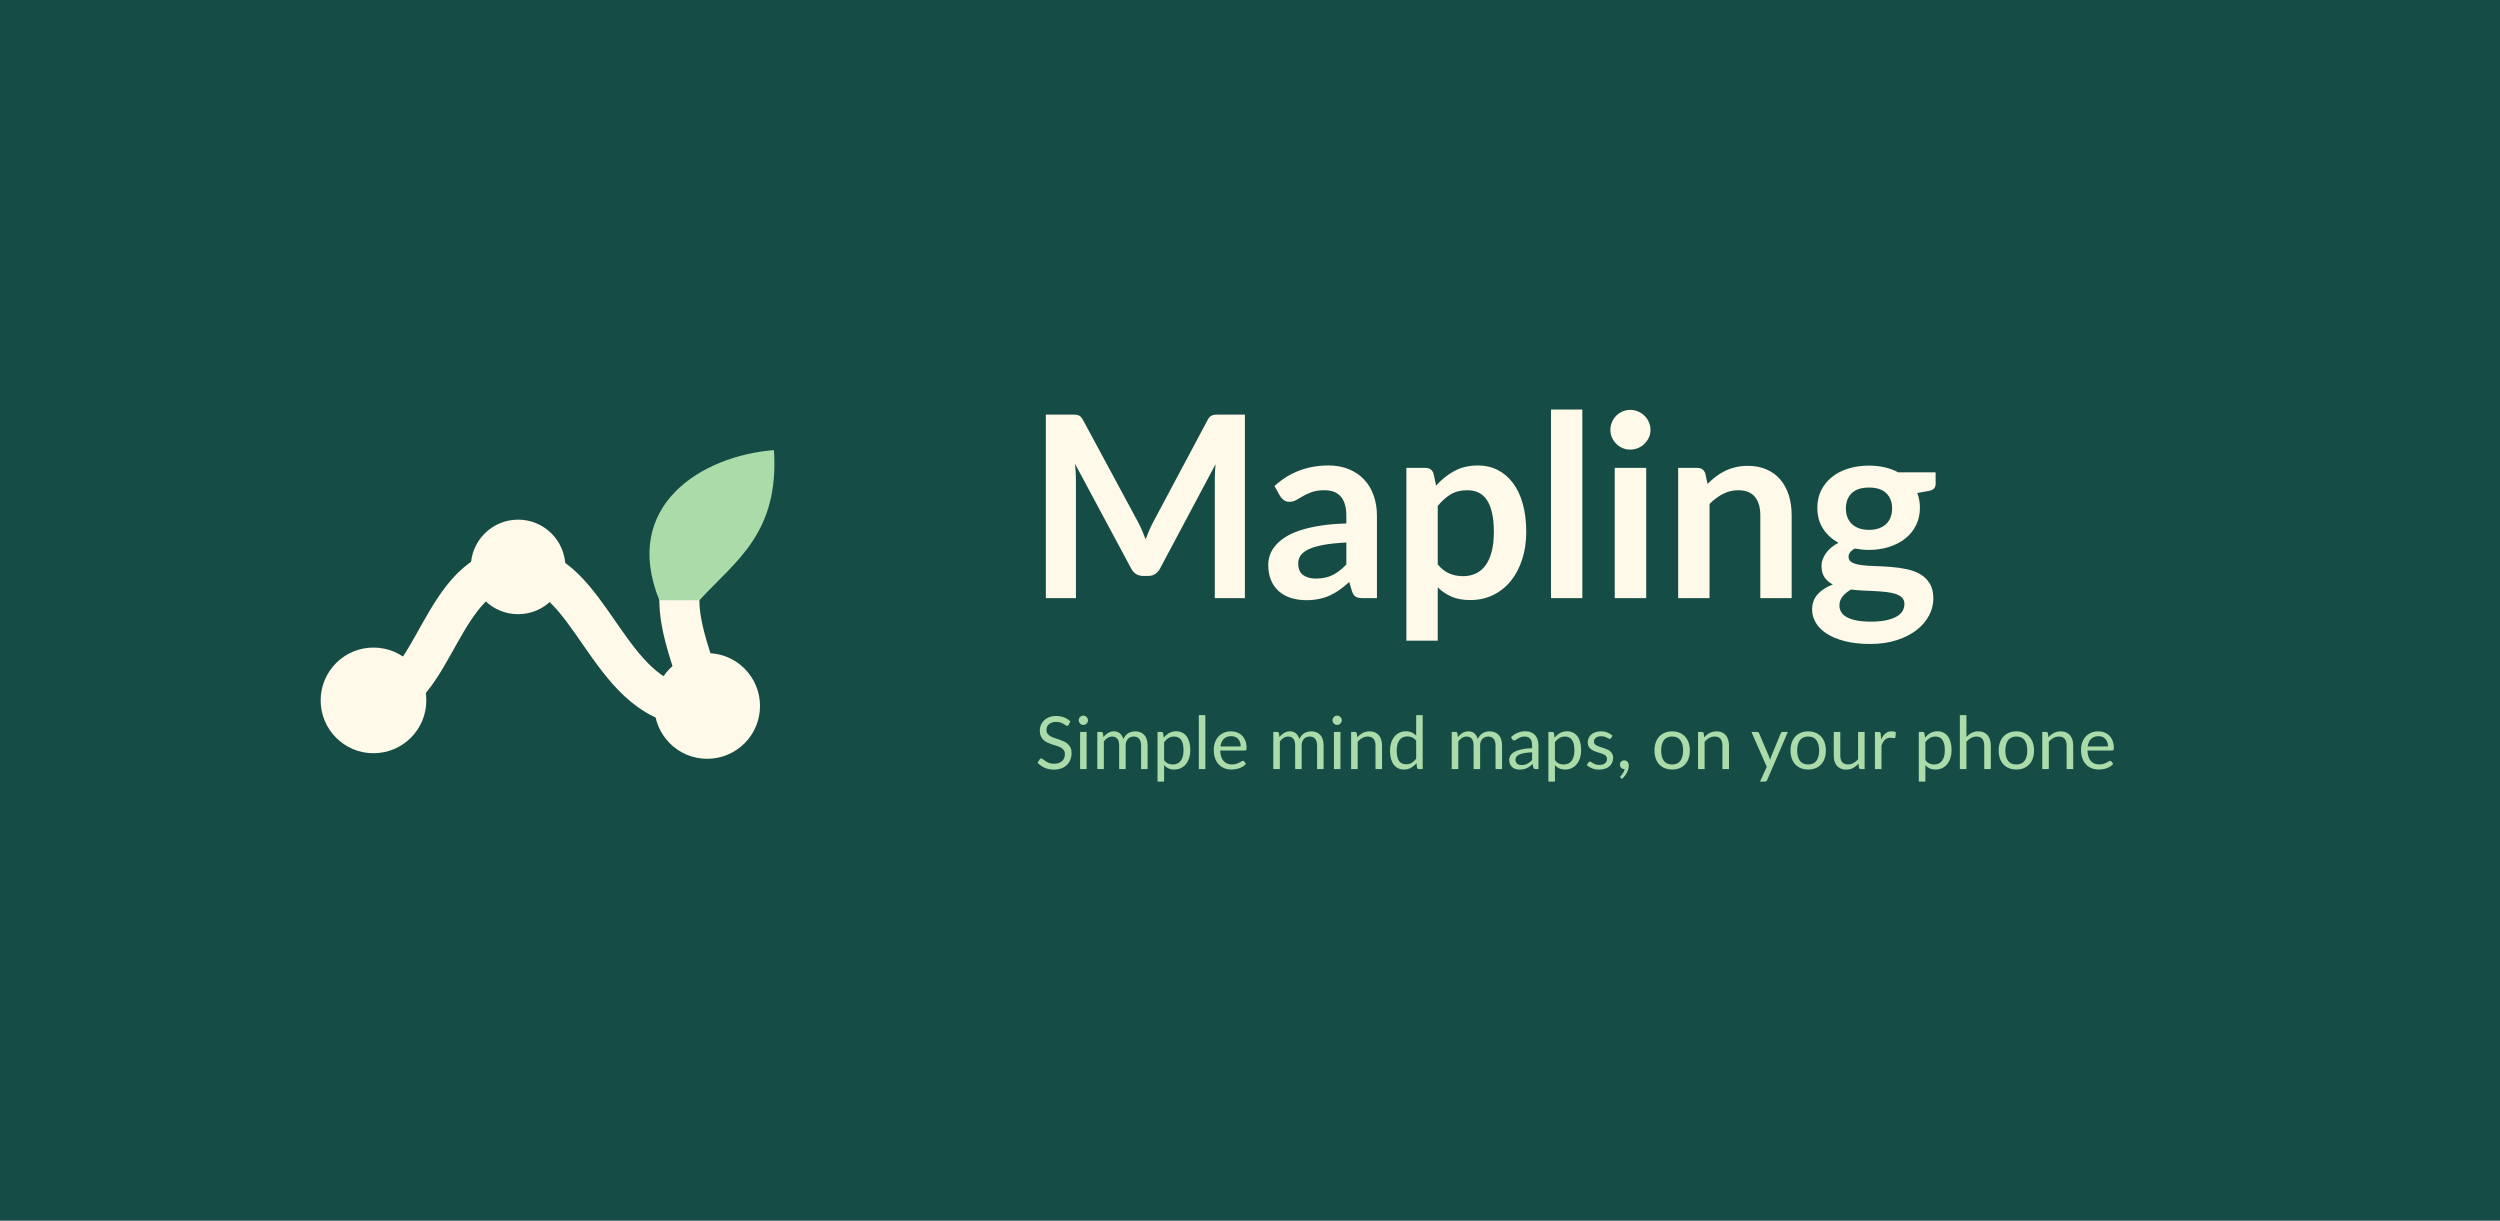
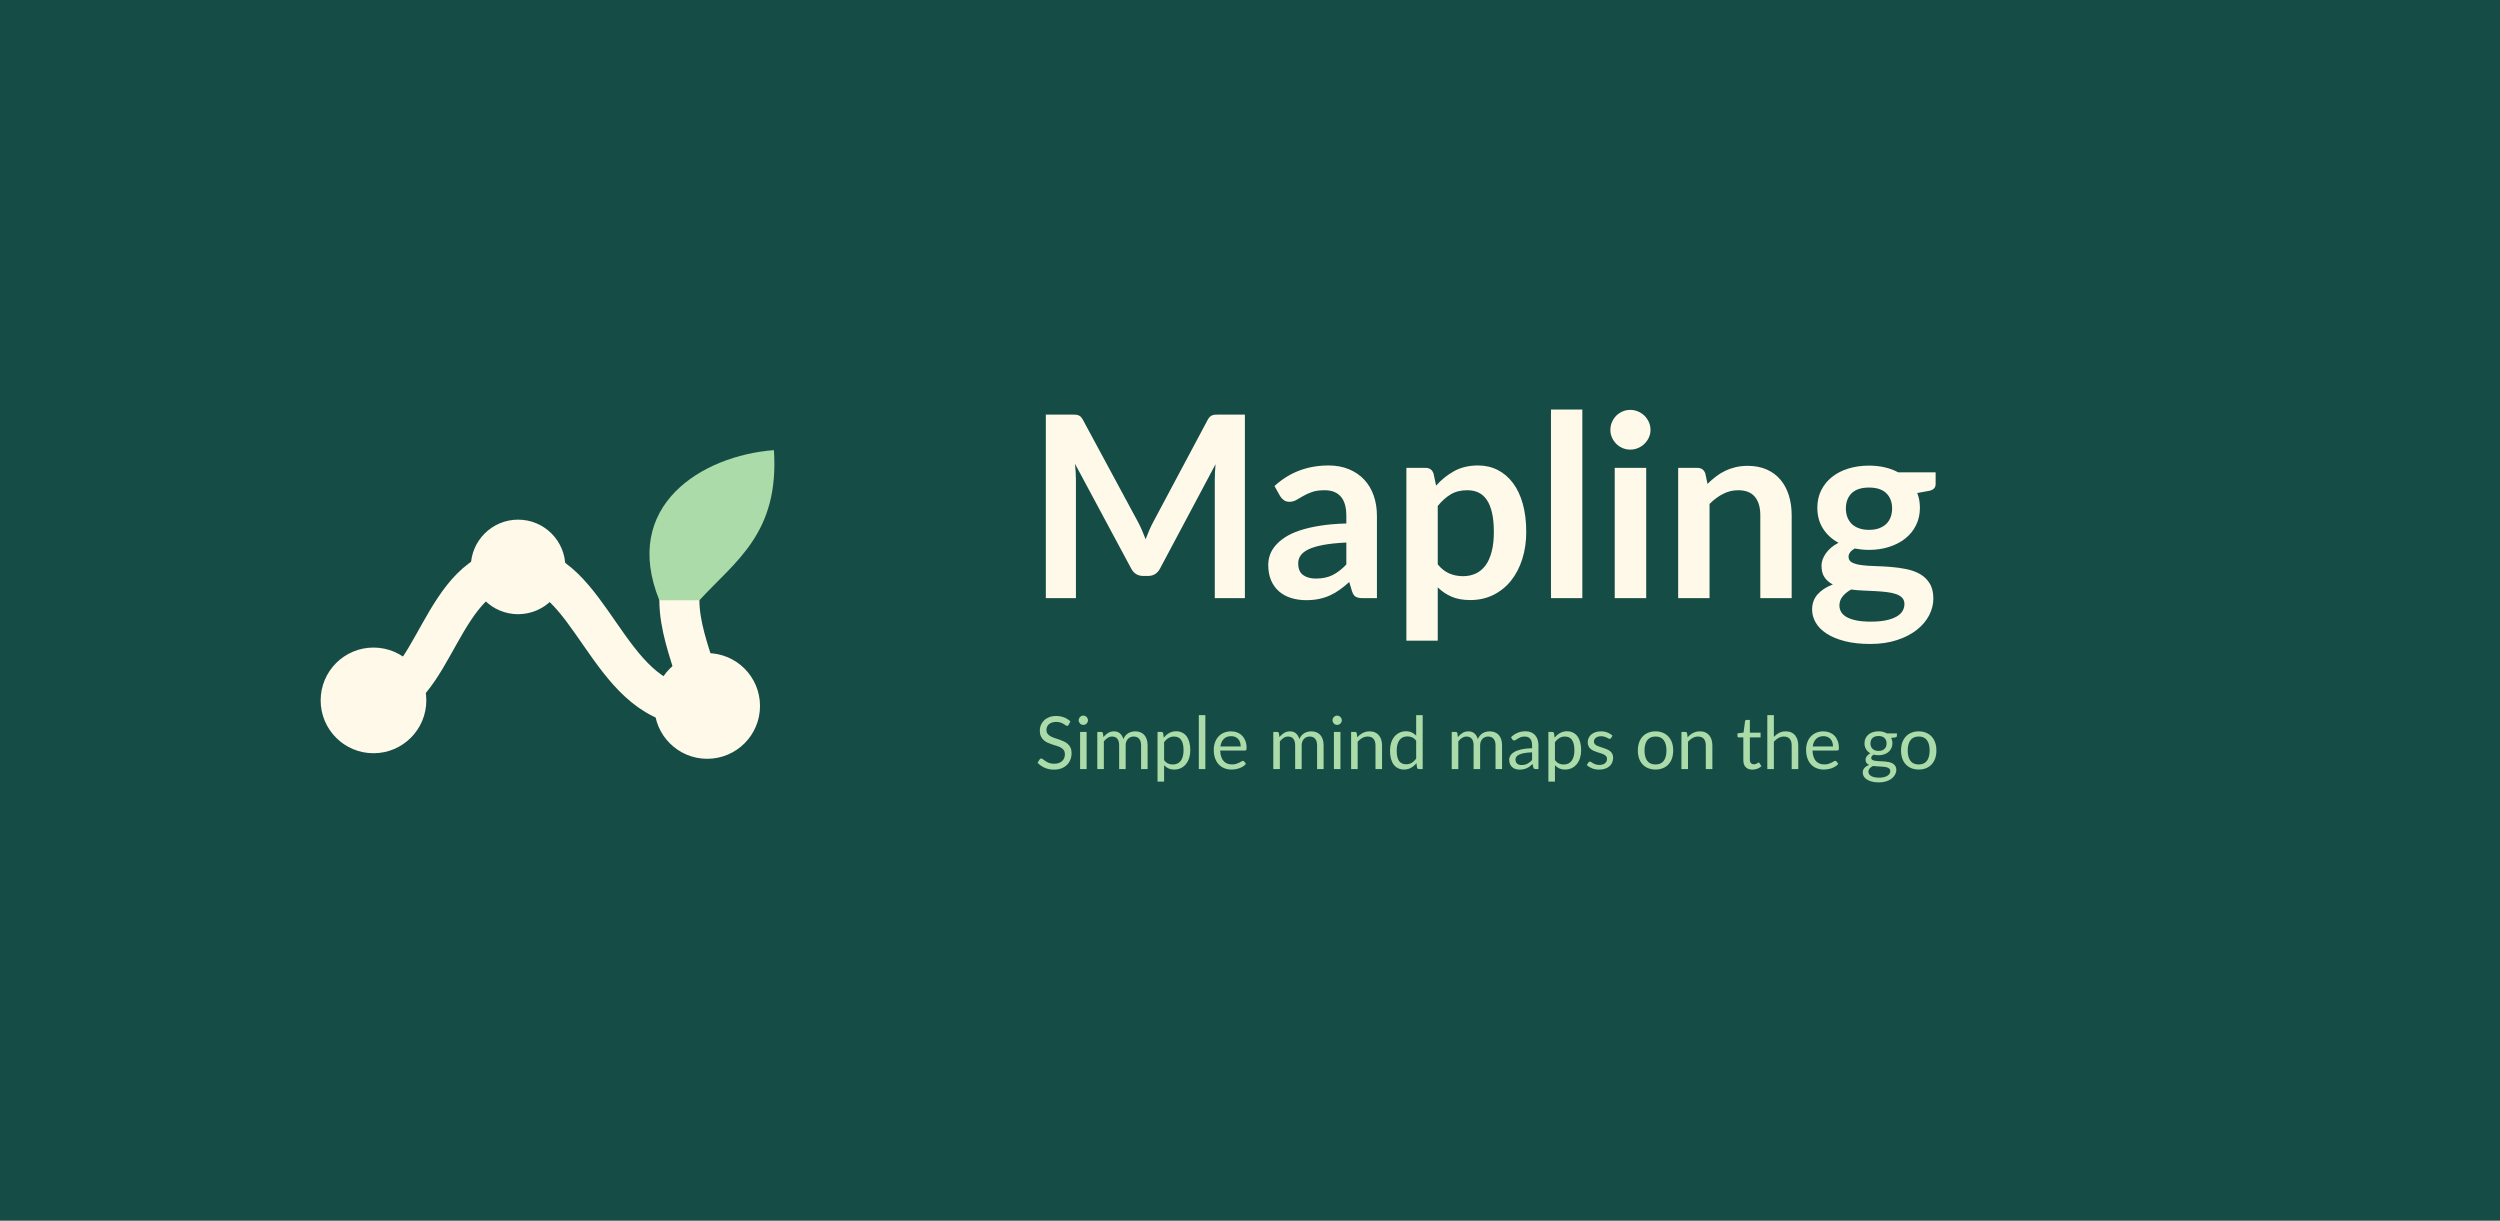
<svg xmlns="http://www.w3.org/2000/svg" width="1024" height="500" viewBox="0 0 1024 500">
  <rect width="1024" height="500" fill="#154D46" />
  <g transform="translate(40 60) scale(3.4)">
    <g transform="translate(20.5 20.5) scale(0.67)">
      <path d="M 19,69 C 30,69 31,45 45,45 C 58,45 61,69 76,70 C 81,70 74,60 74,51" fill="none" stroke="#FFF9E9" stroke-width="7.2" stroke-linecap="round" stroke-linejoin="round" />
      <path d="M 9.5,69 A 9.5,9.5 0 1,0 28.5,69 A 9.5,9.5 0 1,0 9.5,69 Z M 36.5,45 A 8.5,8.5 0 1,0 53.5,45 A 8.5,8.5 0 1,0 36.5,45 Z M 69.5,70 A 9.5,9.5 0 1,0 88.5,70 A 9.5,9.5 0 1,0 69.5,70 Z" fill="#FFF9E9" />
      <path d="M 70.4,51 C 63.5,34 78,25 91,24 C 92,39 84,44 77.6,51 Z" fill="#AADBA8" />
    </g>
  </g>
  <text x="420" y="245" font-family="Lato" font-weight="bold" font-size="104" fill="#FFF9E9">Mapling</text>
-   <text x="424" y="315" font-family="Lato" font-size="30" fill="#AADBA8">Simple mind maps, on your phone</text>
+   <text x="424" y="315" font-family="Lato" font-size="30" fill="#AADBA8">Simple mind maps on the go</text>
</svg>
